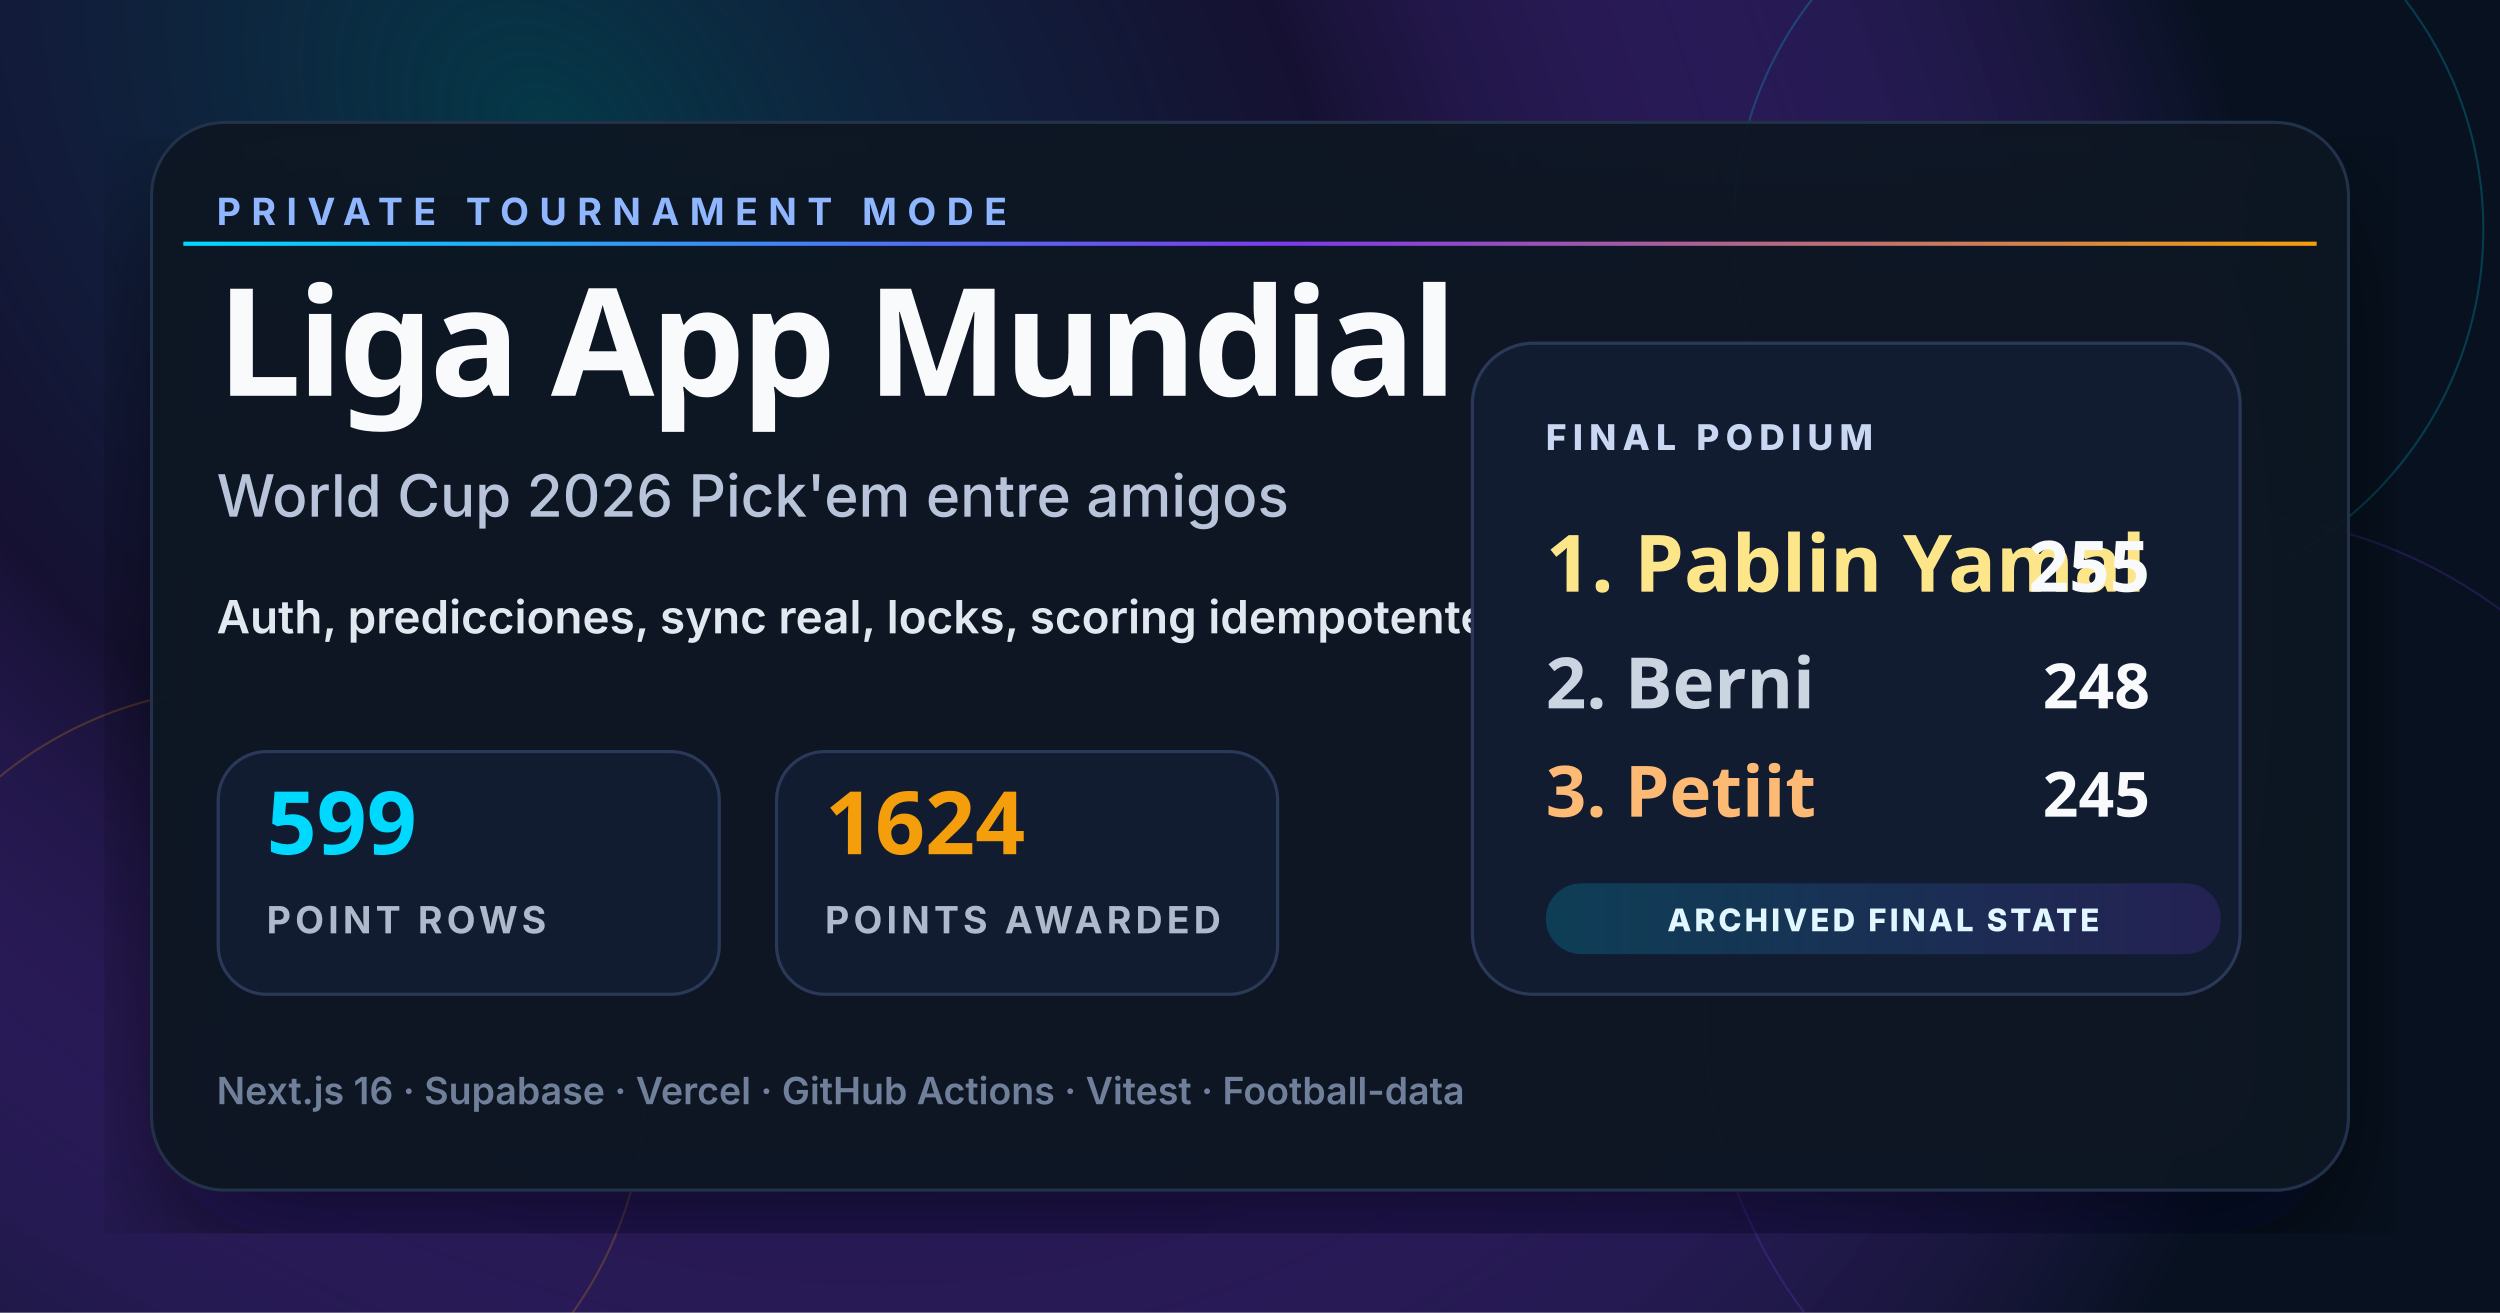
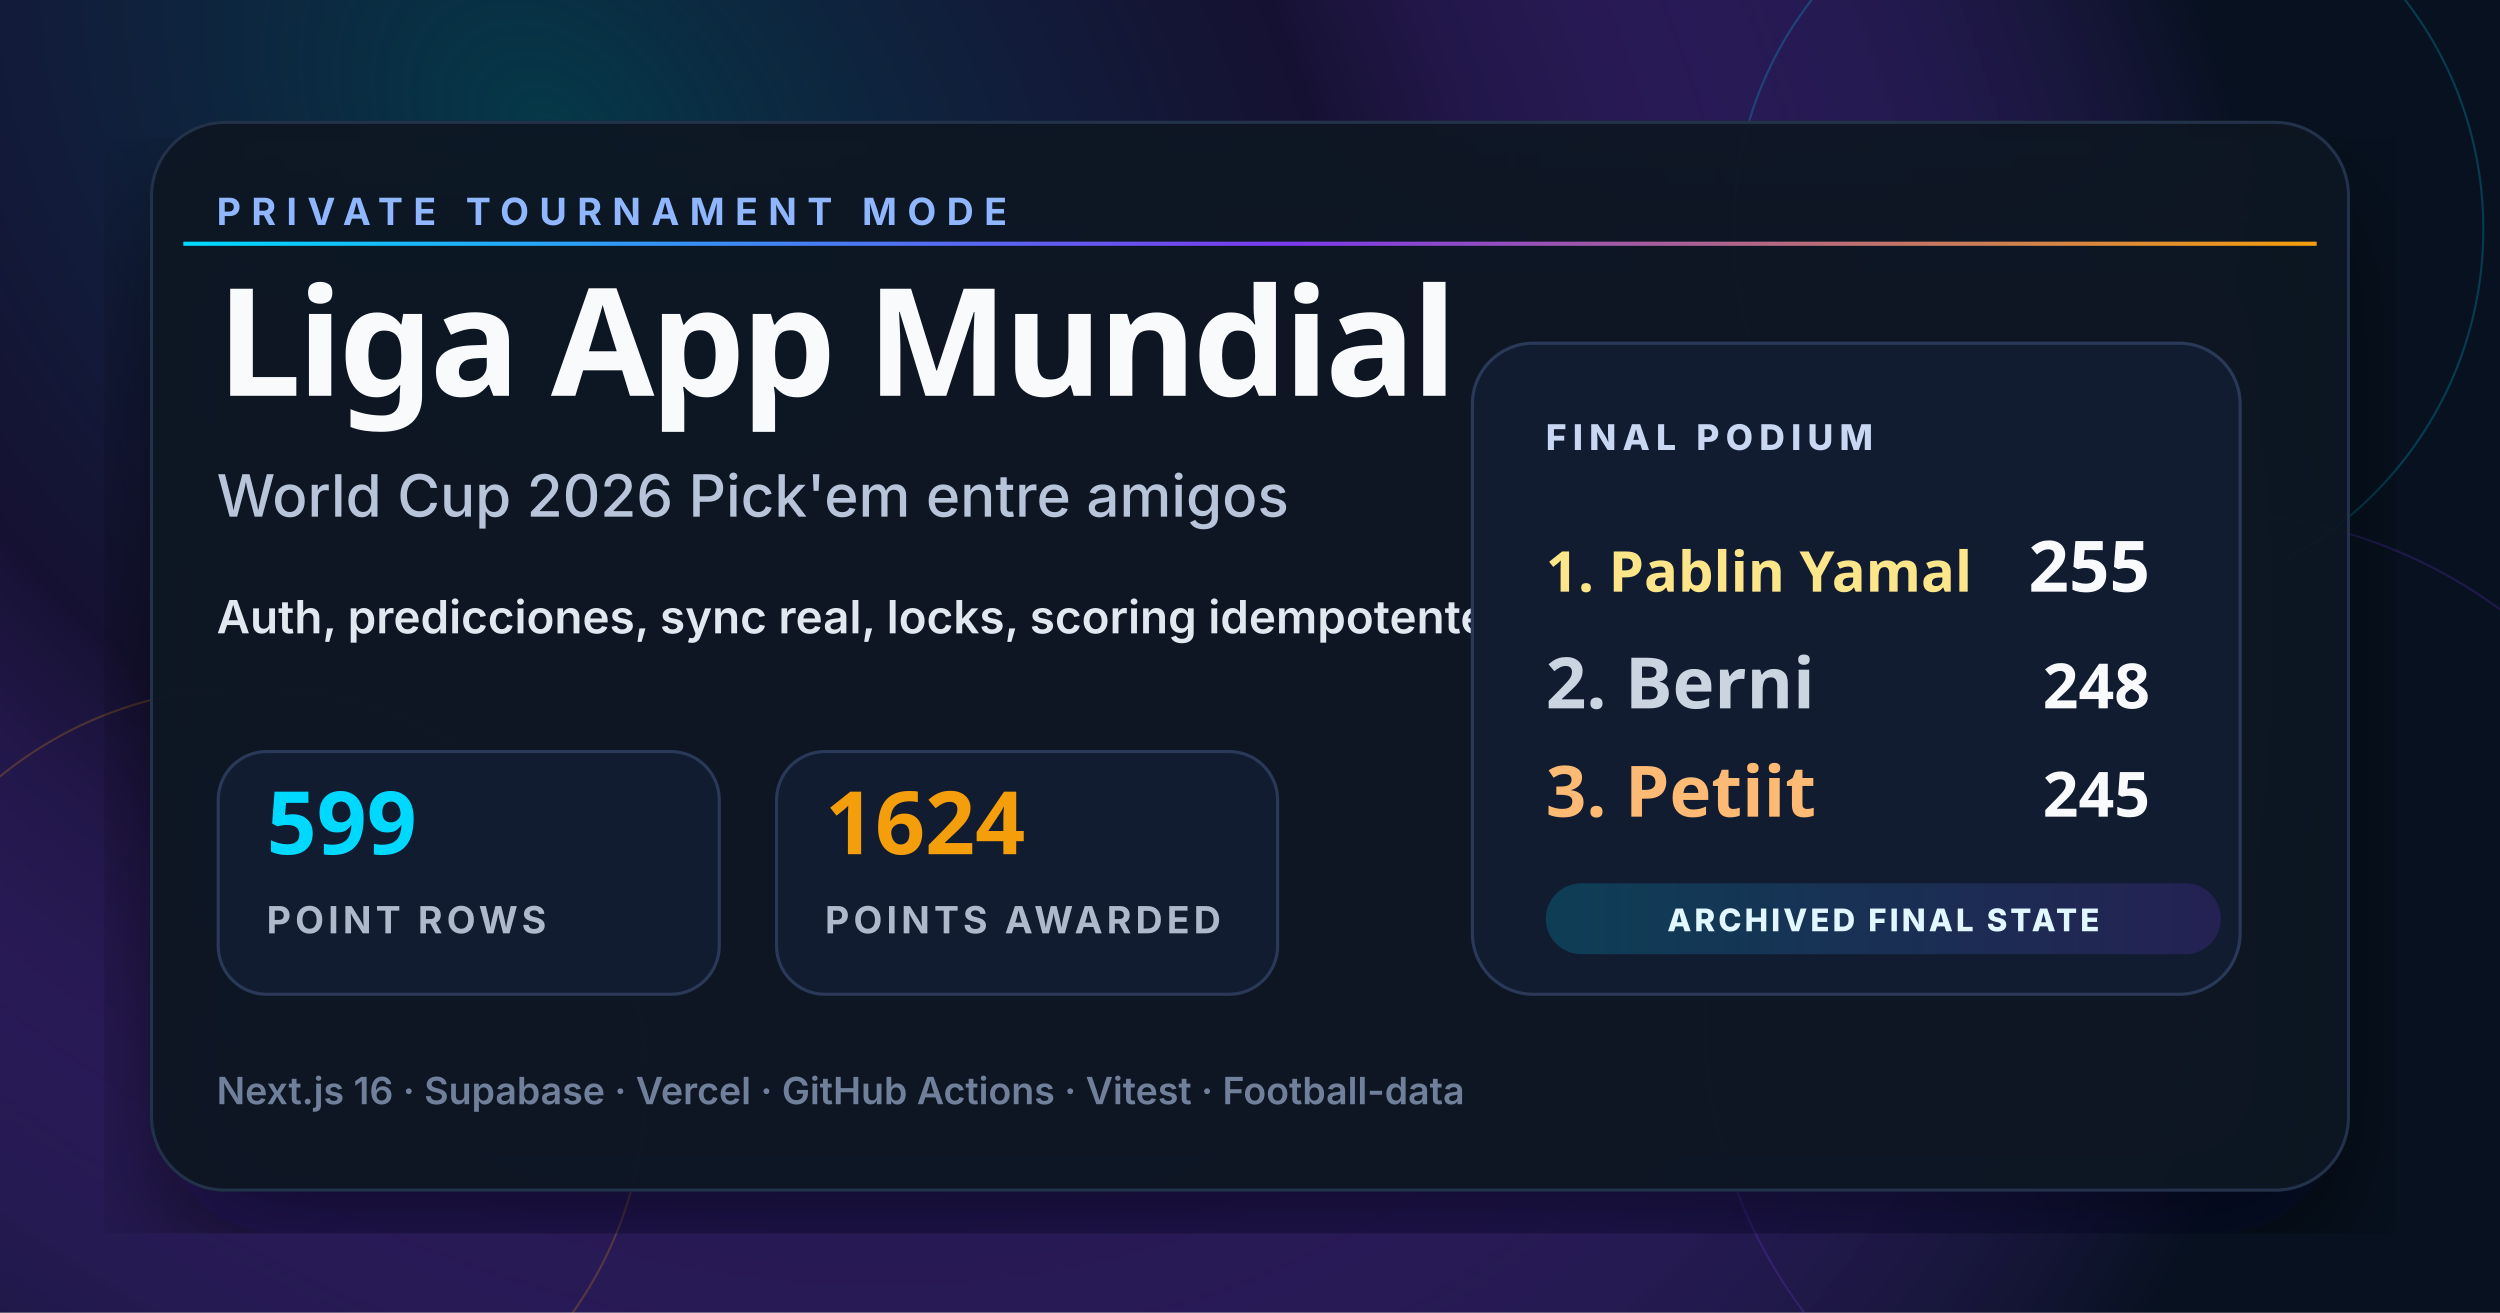
<svg xmlns="http://www.w3.org/2000/svg" width="1200" height="630" viewBox="0 0 1200 630" fill="none" role="img" aria-labelledby="title desc">
  <defs>
    <radialGradient id="bg" cx="0" cy="0" r="1" gradientUnits="userSpaceOnUse" gradientTransform="translate(260 60) rotate(45) scale(980 720)">
      <stop stop-color="#00D9FF" stop-opacity="0.22" />
      <stop offset="0.45" stop-color="#7C3AED" stop-opacity="0.14" />
      <stop offset="1" stop-color="#07111F" />
    </radialGradient>
    <linearGradient id="line" x1="88" y1="118" x2="1112" y2="118" gradientUnits="userSpaceOnUse">
      <stop stop-color="#00D9FF" />
      <stop offset="0.52" stop-color="#7C3AED" />
      <stop offset="1" stop-color="#F59E0B" />
    </linearGradient>
    <linearGradient id="pill" x1="742" y1="396" x2="1066" y2="396" gradientUnits="userSpaceOnUse">
      <stop stop-color="#00D9FF" />
      <stop offset="1" stop-color="#7C3AED" />
    </linearGradient>
    <filter id="cardShadow" x="50" y="38" width="1100" height="554" filterUnits="userSpaceOnUse" color-interpolation-filters="sRGB">
      <feDropShadow dx="0" dy="28" stdDeviation="34" flood-color="#000814" flood-opacity="0.62" />
    </filter>
  </defs>
  <rect width="1200" height="630" fill="#050B14" />
  <rect width="1200" height="630" fill="url(#bg)" />
  <g opacity="0.22">
    <circle cx="1012" cy="110" r="180" stroke="#00D9FF" stroke-width="1" />
    <circle cx="1058" cy="486" r="240" stroke="#7C3AED" stroke-width="1" />
    <circle cx="120" cy="520" r="190" stroke="#F59E0B" stroke-width="1" />
  </g>
  <g filter="url(#cardShadow)">
    <rect x="72" y="58" width="1056" height="514" rx="36" fill="#0B1424" fill-opacity="0.92" />
    <rect x="72.75" y="58.75" width="1054.5" height="512.5" rx="35.25" stroke="#23304A" stroke-width="1.5" />
  </g>
  <rect x="88" y="116" width="1024" height="2" fill="url(#line)" />
  <text x="104" y="108" fill="#8FB6FF" font-family="Inter, Segoe UI, sans-serif" font-size="18" font-weight="700" letter-spacing="5">PRIVATE TOURNAMENT MODE</text>
  <text x="104" y="190" fill="#F8FAFC" font-family="Space Grotesk, Segoe UI, sans-serif" font-size="72" font-weight="800" letter-spacing="-2">Liga App Mundial</text>
  <text x="104" y="248" fill="#B8C4D9" font-family="Inter, Segoe UI, sans-serif" font-size="28" font-weight="500">World Cup 2026 Pick'em entre amigos</text>
  <text x="104" y="304" fill="#E2E8F0" font-family="Inter, Segoe UI, sans-serif" font-size="22" font-weight="600">Auth, predicciones, sync real, locks, scoring idempotente y ranking final.</text>
  <g>
    <rect x="104" y="360" width="242" height="118" rx="24" fill="#111C31" />
    <rect x="104.75" y="360.75" width="240.5" height="116.5" rx="23.25" stroke="#2A3957" stroke-width="1.5" />
    <text x="128" y="410" fill="#00D9FF" font-family="Space Grotesk, Segoe UI, sans-serif" font-size="42" font-weight="800">599</text>
    <text x="128" y="448" fill="#AEB9CC" font-family="Inter, Segoe UI, sans-serif" font-size="18" font-weight="700" letter-spacing="2">POINT ROWS</text>
  </g>
  <g>
    <rect x="372" y="360" width="242" height="118" rx="24" fill="#111C31" />
    <rect x="372.75" y="360.75" width="240.5" height="116.5" rx="23.25" stroke="#2A3957" stroke-width="1.5" />
    <text x="396" y="410" fill="#F59E0B" font-family="Space Grotesk, Segoe UI, sans-serif" font-size="42" font-weight="800">1624</text>
    <text x="396" y="448" fill="#AEB9CC" font-family="Inter, Segoe UI, sans-serif" font-size="18" font-weight="700" letter-spacing="2">POINTS AWARDED</text>
  </g>
  <g>
    <rect x="706" y="164" width="370" height="314" rx="30" fill="#111C31" />
    <rect x="706.75" y="164.75" width="368.5" height="312.5" rx="29.25" stroke="#2A3957" stroke-width="1.5" />
    <text x="742" y="216" fill="#C9D7F2" font-family="Inter, Segoe UI, sans-serif" font-size="17" font-weight="800" letter-spacing="3">FINAL PODIUM</text>
-     <text x="742" y="284" fill="#FDE68A" font-family="Space Grotesk, Segoe UI, sans-serif" font-size="38" font-weight="800">1. Pablin Yamal</text>
+     <text x="742" y="284" fill="#FDE68A" font-family="Space Grotesk, Segoe UI, sans-serif" font-size="27" font-weight="800">1. Pablin Yamal</text>
    <text x="1032" y="284" fill="#F8FAFC" font-family="Space Grotesk, Segoe UI, sans-serif" font-size="34" font-weight="800" text-anchor="end">255</text>
    <text x="742" y="340" fill="#CBD5E1" font-family="Space Grotesk, Segoe UI, sans-serif" font-size="34" font-weight="800">2. Berni</text>
    <text x="1032" y="340" fill="#F8FAFC" font-family="Space Grotesk, Segoe UI, sans-serif" font-size="30" font-weight="800" text-anchor="end">248</text>
    <text x="742" y="392" fill="#FDBA74" font-family="Space Grotesk, Segoe UI, sans-serif" font-size="34" font-weight="800">3. Petiit</text>
    <text x="1032" y="392" fill="#F8FAFC" font-family="Space Grotesk, Segoe UI, sans-serif" font-size="30" font-weight="800" text-anchor="end">245</text>
    <rect x="742" y="424" width="324" height="34" rx="17" fill="url(#pill)" fill-opacity="0.18" />
    <text x="904" y="447" fill="#E0F7FF" font-family="Inter, Segoe UI, sans-serif" font-size="15" font-weight="800" text-anchor="middle" letter-spacing="1.5">ARCHIVED FINAL STATE</text>
  </g>
  <text x="104" y="530" fill="#71809A" font-family="Inter, Segoe UI, sans-serif" font-size="18" font-weight="600">Next.js 16 · Supabase · Vercel · GitHub Actions · Vitest · Football-data</text>
</svg>
